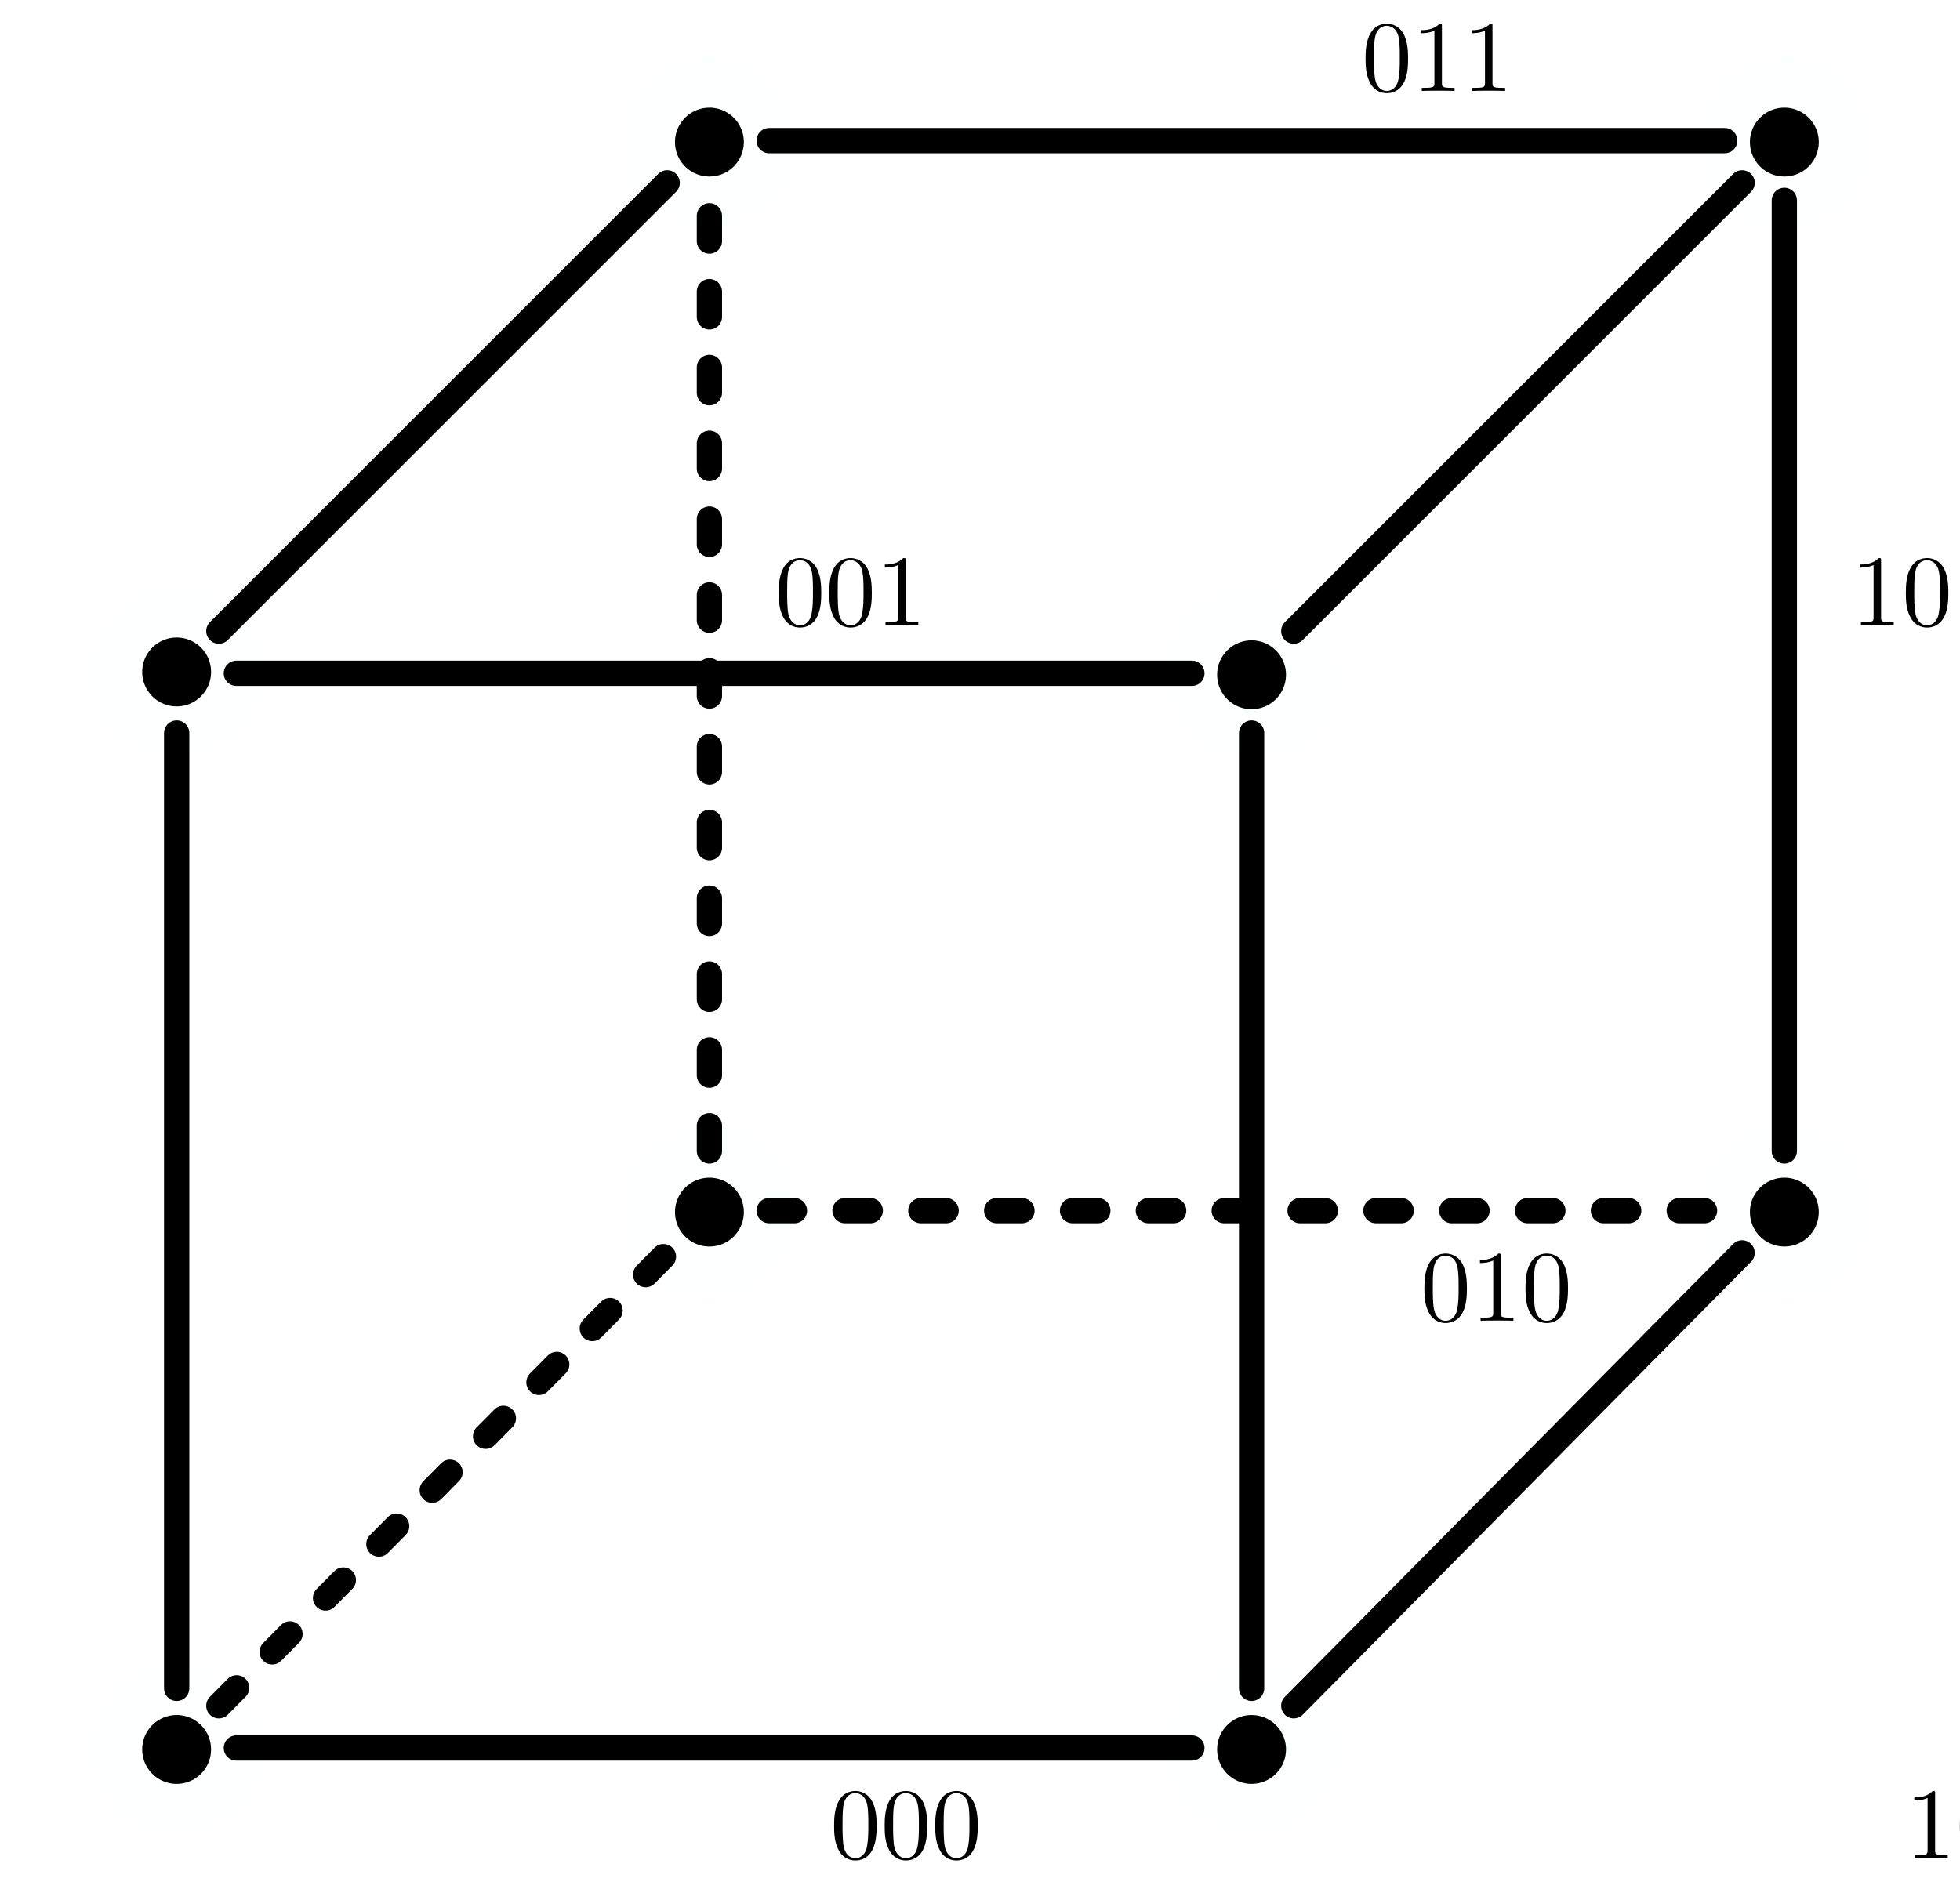
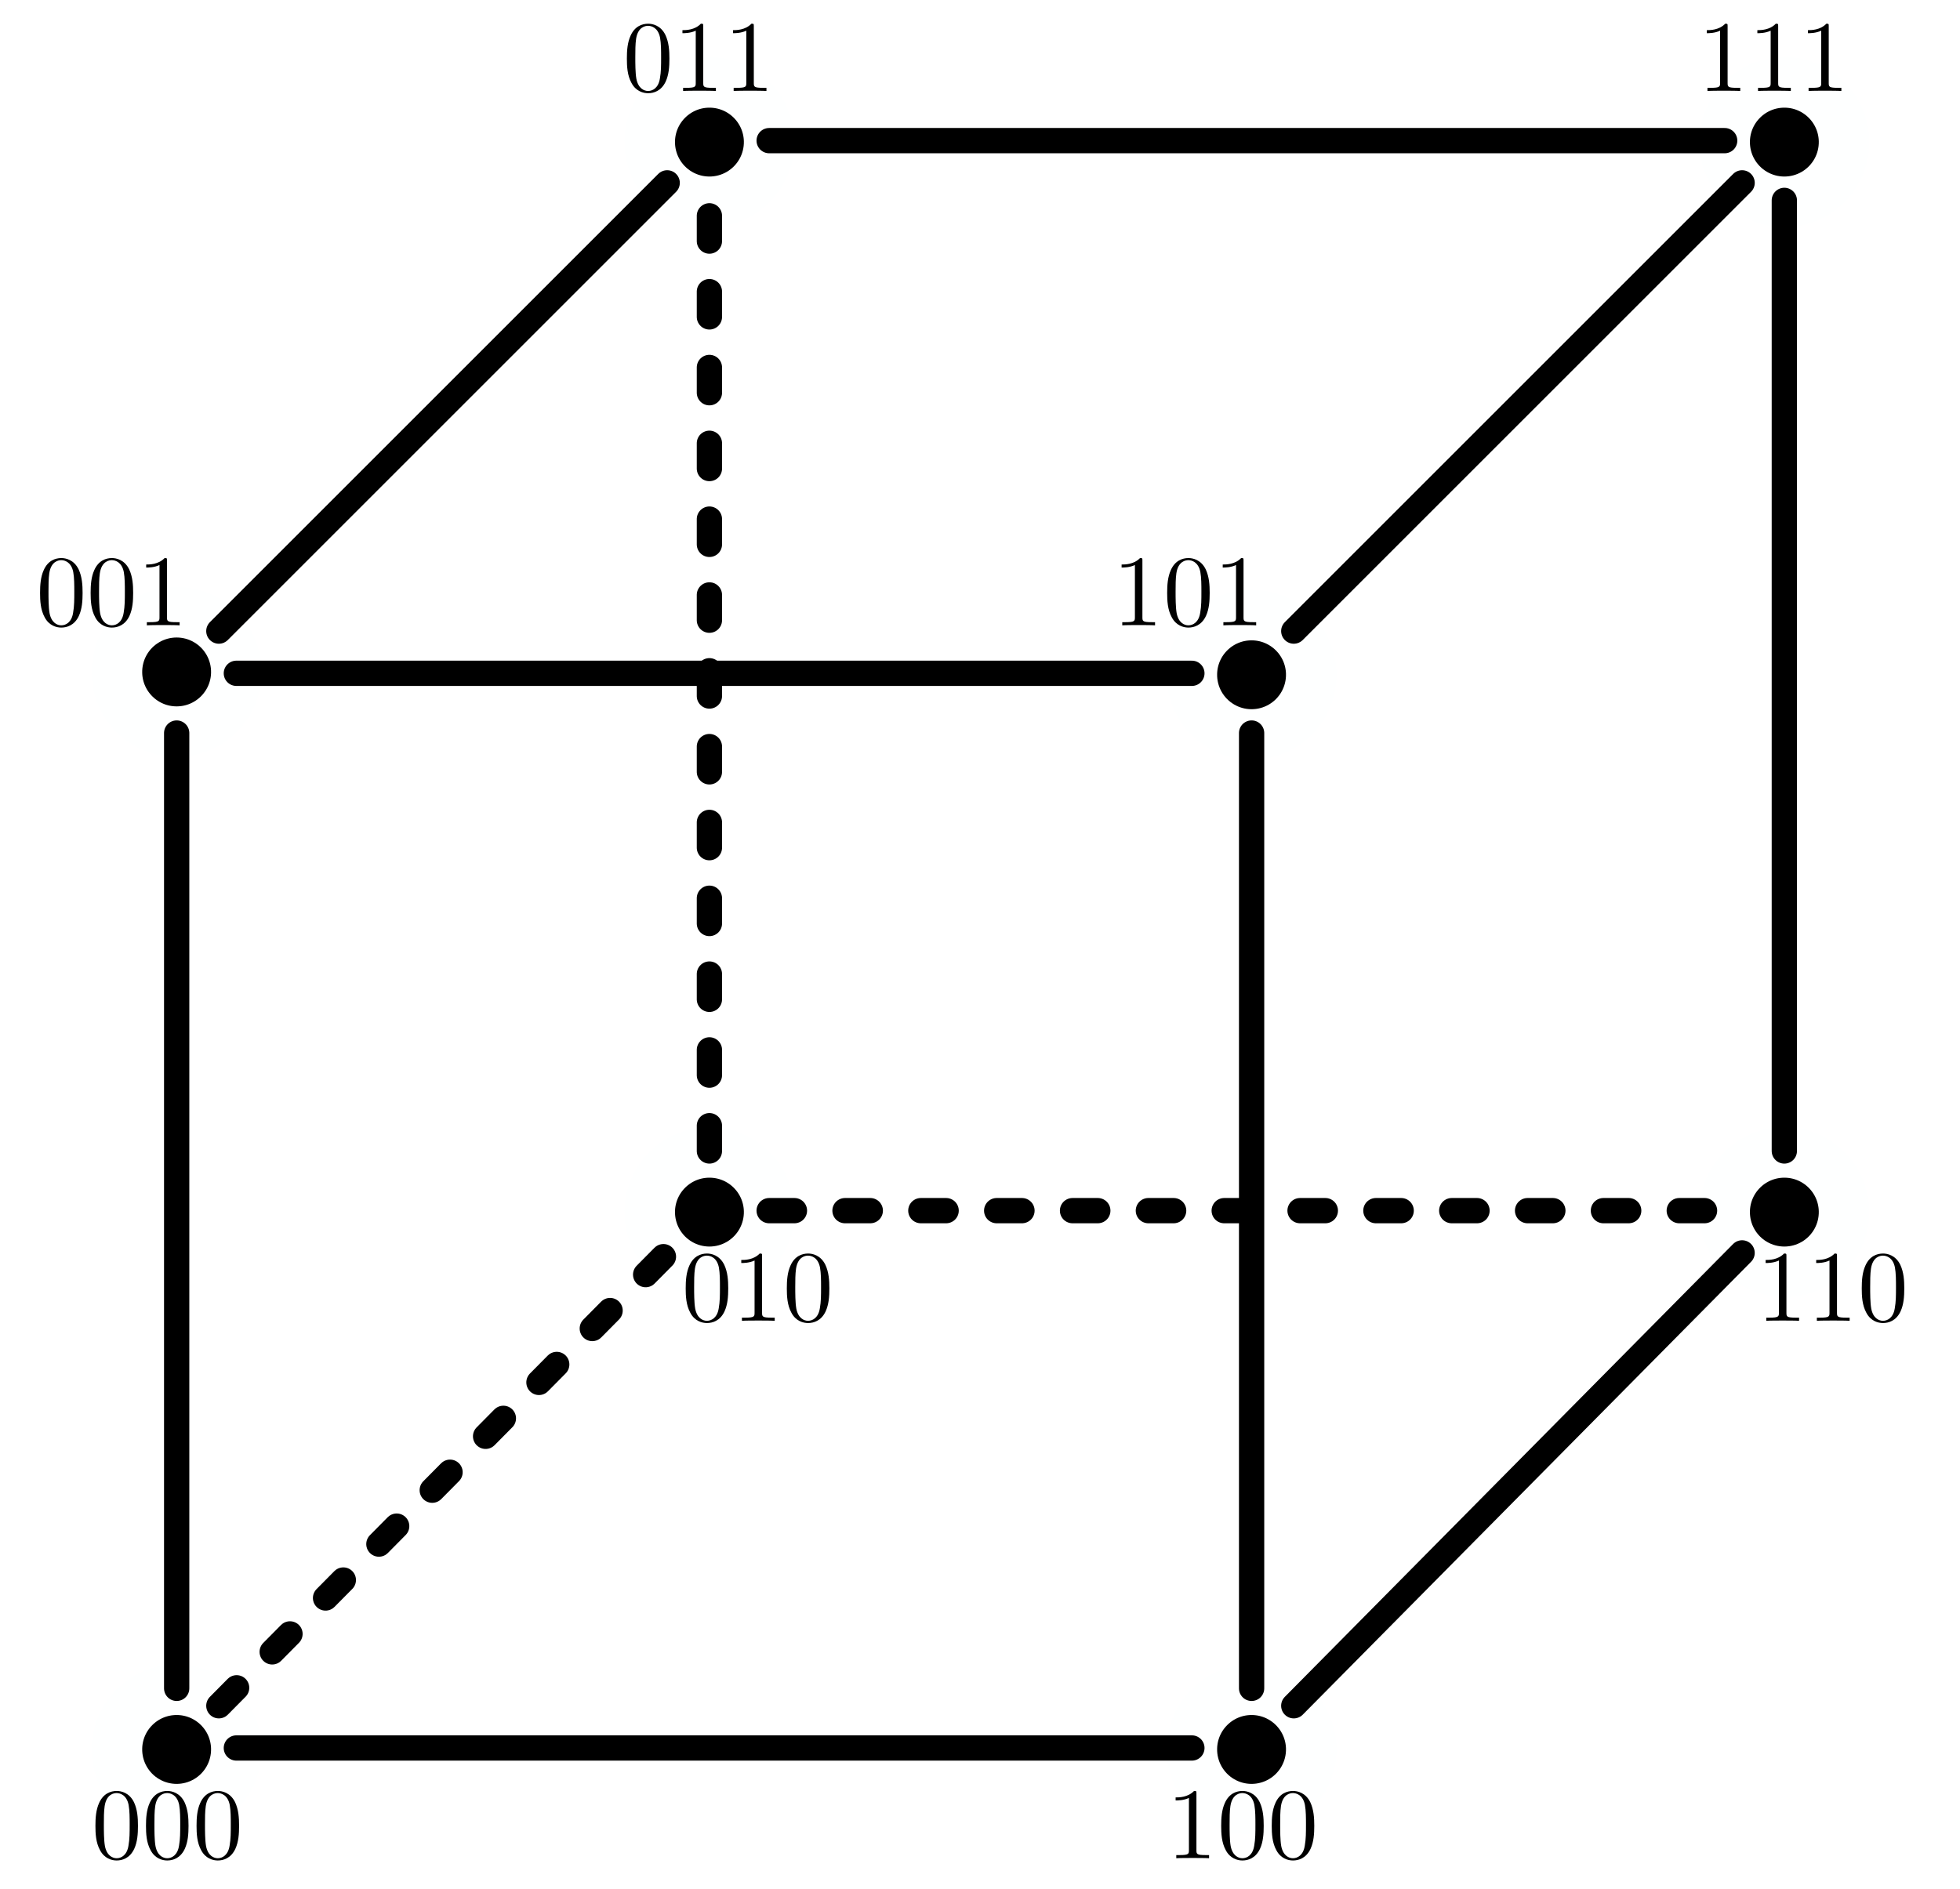
- <svg xmlns="http://www.w3.org/2000/svg" xmlns:ns1="http://schemas.microsoft.com/visio/2003/SVGExtensions/" width="3.23in" height="3.113in" viewBox="0 0 232.547 224.164" xml:space="preserve" color-interpolation-filters="sRGB" class="st5">
-   <ns1:documentProperties ns1:langID="1033" ns1:viewMarkup="false" />
+ <svg xmlns="http://www.w3.org/2000/svg" width="3.23in" height="3.113in" viewBox="0 0 232.547 224.164" xml:space="preserve" color-interpolation-filters="sRGB" class="st5">
  <style type="text/css">
	
		.st1 {fill:#000000;stroke:#feffff;stroke-width:6}
		.st2 {fill:#000000;font-family:Cambria Math;font-size:1em}
		.st3 {stroke:#000000;stroke-dasharray:3,6;stroke-linecap:round;stroke-linejoin:round;stroke-width:3}
		.st4 {stroke:#000000;stroke-linecap:round;stroke-linejoin:round;stroke-width:3}
		.st5 {fill:none;fill-rule:evenodd;font-size:12px;overflow:visible;stroke-linecap:square;stroke-miterlimit:3}
	
	</style>
-   <g ns1:mID="0" ns1:index="1" ns1:groupContext="foregroundPage">
-     <ns1:pageProperties ns1:drawingScale="0.0393701" ns1:pageScale="0.0393701" ns1:drawingUnits="24" ns1:shadowOffsetX="8.50394" ns1:shadowOffsetY="-8.50394" />
-     <g id="group66-1" transform="translate(13.8543,-9.59609)" ns1:mID="66" ns1:groupContext="group">
-       <g id="shape57-2" ns1:mID="57" ns1:groupContext="shape" transform="translate(63.2261,-63.7795)">
-         <ns1:userDefs>
-           <ns1:ud ns1:nameU="visVersion" ns1:val="VT0(15):26" />
-         </ns1:userDefs>
-         <ns1:textBlock ns1:margins="rect(4,4,4,4)" ns1:tabSpace="42.5197" />
-         <ns1:textRect cx="13.766" cy="226.551" width="28.29" height="10.63" />
+   <g>
+     <g id="group66-1" transform="translate(13.8543,-9.59609)">
+       <g id="shape57-2" transform="translate(63.2261,-63.7795)">
        <path d="M0 217.08 A7.087 7.087 0 0 1 14.17 217.08 A7.087 7.087 0 1 1 0 217.08 Z" class="st1" />
-         <text x="3.8" y="230.15" class="st2" ns1:langID="2052">
-           <ns1:paragraph ns1:horizAlign="1" />
-           <ns1:tabList />010</text>
+         <text x="3.8" y="230.15" class="st2">010</text>
      </g>
-       <g id="shape42-5" ns1:mID="42" ns1:groupContext="shape">
-         <ns1:userDefs>
-           <ns1:ud ns1:nameU="visVersion" ns1:val="VT0(15):26" />
-         </ns1:userDefs>
-         <ns1:textBlock ns1:margins="rect(4,4,4,4)" ns1:tabSpace="42.5197" />
-         <ns1:textRect cx="6.945" cy="226.56" width="29.49" height="10.63" />
+       <g id="shape42-5">
        <path d="M0 217.08 A7.087 7.087 0 0 1 14.17 217.08 A7.087 7.087 0 1 1 0 217.08 Z" class="st1" />
-         <text x="-3.02" y="230.16" class="st2" ns1:langID="2052">
-           <ns1:paragraph ns1:horizAlign="1" />
-           <ns1:tabList />000</text>
+         <text x="-3.02" y="230.16" class="st2">000</text>
      </g>
-       <g id="shape43-8" ns1:mID="43" ns1:groupContext="shape" transform="translate(127.559,5.68434E-014)">
-         <ns1:userDefs>
-           <ns1:ud ns1:nameU="visVersion" ns1:val="VT0(15):26" />
-         </ns1:userDefs>
-         <ns1:textBlock ns1:margins="rect(4,4,4,4)" ns1:tabSpace="42.5197" />
-         <ns1:textRect cx="6.978" cy="226.56" width="29.42" height="10.63" />
+       <g id="shape43-8" transform="translate(127.559,5.68434E-014)">
        <path d="M0 217.08 A7.087 7.087 0 0 1 14.17 217.08 A7.087 7.087 0 1 1 0 217.08 Z" class="st1" />
-         <text x="-2.99" y="230.16" class="st2" ns1:langID="2052">
-           <ns1:paragraph ns1:horizAlign="1" />
-           <ns1:tabList />100</text>
+         <text x="-2.99" y="230.16" class="st2">100</text>
      </g>
-       <g id="shape61-11" ns1:mID="61" ns1:groupContext="shape" transform="translate(190.785,-63.7795)">
-         <ns1:userDefs>
-           <ns1:ud ns1:nameU="visVersion" ns1:val="VT0(15):26" />
-         </ns1:userDefs>
-         <ns1:textBlock ns1:margins="rect(4,4,4,4)" ns1:tabSpace="42.5197" />
-         <ns1:textRect cx="13.766" cy="226.551" width="28.29" height="10.63" />
+       <g id="shape61-11" transform="translate(190.785,-63.7795)">
        <path d="M0 217.08 A7.087 7.087 0 0 1 14.17 217.08 A7.087 7.087 0 1 1 0 217.08 Z" class="st1" />
-         <text x="3.8" y="230.15" class="st2" ns1:langID="2052">
-           <ns1:paragraph ns1:horizAlign="1" />
-           <ns1:tabList />110</text>
+         <text x="3.8" y="230.15" class="st2">110</text>
      </g>
-       <g id="shape58-14" ns1:mID="58" ns1:groupContext="shape" transform="translate(190.785,-190.785)">
-         <ns1:userDefs>
-           <ns1:ud ns1:nameU="visVersion" ns1:val="VT0(15):26" />
-         </ns1:userDefs>
-         <ns1:textBlock ns1:margins="rect(4,4,4,4)" ns1:tabSpace="42.5197" />
-         <ns1:textRect cx="6.79" cy="207.581" width="28.07" height="10.63" />
+       <g id="shape58-14" transform="translate(190.785,-190.785)">
        <path d="M0 217.08 A7.087 7.087 0 0 1 14.17 217.08 A7.087 7.087 0 1 1 0 217.08 Z" class="st1" />
-         <text x="-3.18" y="211.18" class="st2" ns1:langID="2052">
-           <ns1:paragraph ns1:horizAlign="1" />
-           <ns1:tabList />111</text>
+         <text x="-3.18" y="211.18" class="st2">111</text>
      </g>
-       <g id="shape41-17" ns1:mID="41" ns1:groupContext="shape" transform="translate(127.559,-127.559)">
-         <ns1:userDefs>
-           <ns1:ud ns1:nameU="visVersion" ns1:val="VT0(15):26" />
-         </ns1:userDefs>
-         <ns1:textBlock ns1:margins="rect(4,4,4,4)" ns1:tabSpace="42.5197" />
-         <ns1:textRect cx="0.567" cy="207.78" width="28.07" height="10.63" />
+       <g id="shape41-17" transform="translate(127.559,-127.559)">
        <path d="M0 217.08 A7.087 7.087 0 0 1 14.17 217.08 A7.087 7.087 0 1 1 0 217.08 Z" class="st1" />
-         <text x="-9.4" y="211.38" class="st2" ns1:langID="2052">
-           <ns1:paragraph ns1:horizAlign="1" />
-           <ns1:tabList />101</text>
+         <text x="-9.4" y="211.38" class="st2">101</text>
      </g>
-       <g id="shape40-20" ns1:mID="40" ns1:groupContext="shape" transform="translate(4.79616E-014,-127.559)">
-         <ns1:userDefs>
-           <ns1:ud ns1:nameU="visVersion" ns1:val="VT0(15):26" />
-         </ns1:userDefs>
-         <ns1:textBlock ns1:margins="rect(4,4,4,4)" ns1:tabSpace="42.5197" />
-         <ns1:textRect cx="0.372" cy="207.78" width="28.46" height="10.63" />
+       <g id="shape40-20" transform="translate(4.79616E-014,-127.559)">
        <path d="M0 217.08 A7.087 7.087 0 1 1 14.17 217.08 A7.087 7.087 0 0 1 0 217.08 Z" class="st1" />
-         <text x="-9.59" y="211.38" class="st2" ns1:langID="2052">
-           <ns1:paragraph ns1:horizAlign="1" />
-           <ns1:tabList />001</text>
+         <text x="-9.59" y="211.38" class="st2">001</text>
      </g>
-       <g id="shape56-23" ns1:mID="56" ns1:groupContext="shape" transform="translate(63.2261,-190.785)">
-         <ns1:userDefs>
-           <ns1:ud ns1:nameU="visVersion" ns1:val="VT0(15):26" />
-         </ns1:userDefs>
-         <ns1:textBlock ns1:margins="rect(4,4,4,4)" ns1:tabSpace="42.5197" />
-         <ns1:textRect cx="6.79" cy="207.581" width="28.07" height="10.63" />
+       <g id="shape56-23" transform="translate(63.2261,-190.785)">
        <path d="M0 217.08 A7.087 7.087 0 0 1 14.17 217.08 A7.087 7.087 0 1 1 0 217.08 Z" class="st1" />
-         <text x="-3.18" y="211.18" class="st2" ns1:langID="2052">
-           <ns1:paragraph ns1:horizAlign="1" />
-           <ns1:tabList />011</text>
+         <text x="-3.18" y="211.18" class="st2">011</text>
      </g>
-       <g id="shape55-26" ns1:mID="55" ns1:groupContext="shape" transform="translate(-153.851,146.211) rotate(-90)">
+       <g id="shape55-26" transform="translate(-153.851,146.211) rotate(-90)">
        <path d="M0 224.16 L112.83 224.16" class="st3" />
      </g>
-       <g id="shape52-29" ns1:mID="52" ns1:groupContext="shape" transform="translate(-147.228,54.3801) rotate(-45.2965)">
+       <g id="shape52-29" transform="translate(-147.228,54.3801) rotate(-45.2965)">
        <path d="M0 224.16 L75.63 224.16" class="st3" />
      </g>
-       <g id="shape63-32" ns1:mID="63" ns1:groupContext="shape" transform="translate(77.3993,-70.8661)">
+       <g id="shape63-32" transform="translate(77.3993,-70.8661)">
        <path d="M0 224.16 L113.39 224.16" class="st3" />
      </g>
-       <g id="shape44-35" ns1:mID="44" ns1:groupContext="shape" transform="translate(14.1732,-134.646)">
+       <g id="shape44-35" transform="translate(14.1732,-134.646)">
        <path d="M0 224.16 L113.39 224.16" class="st4" />
      </g>
-       <g id="shape54-38" ns1:mID="54" ns1:groupContext="shape" transform="translate(-146.41,-74.0013) rotate(-45)">
+       <g id="shape54-38" transform="translate(-146.41,-74.0013) rotate(-45)">
        <path d="M0 224.16 L75.24 224.16" class="st4" />
      </g>
-       <g id="shape59-41" ns1:mID="59" ns1:groupContext="shape" transform="translate(-18.8504,-74.0013) rotate(-45)">
+       <g id="shape59-41" transform="translate(-18.8504,-74.0013) rotate(-45)">
        <path d="M0 224.16 L75.24 224.16" class="st4" />
      </g>
-       <g id="shape53-44" ns1:mID="53" ns1:groupContext="shape" transform="translate(77.3993,-197.872)">
+       <g id="shape53-44" transform="translate(77.3993,-197.872)">
        <path d="M0 224.16 L113.39 224.16" class="st4" />
      </g>
-       <g id="shape62-47" ns1:mID="62" ns1:groupContext="shape" transform="translate(-26.2921,146.211) rotate(-90)">
+       <g id="shape62-47" transform="translate(-26.2921,146.211) rotate(-90)">
        <path d="M0 224.16 L112.83 224.16" class="st4" />
      </g>
-       <g id="shape47-50" ns1:mID="47" ns1:groupContext="shape" transform="translate(358.81,96.6048) rotate(90)">
+       <g id="shape47-50" transform="translate(358.81,96.6048) rotate(90)">
        <path d="M0 224.16 L113.39 224.16" class="st4" />
      </g>
-       <g id="shape60-53" ns1:mID="60" ns1:groupContext="shape" transform="translate(-19.6685,54.3801) rotate(-45.2965)">
+       <g id="shape60-53" transform="translate(-19.6685,54.3801) rotate(-45.2965)">
        <path d="M0 224.16 L75.63 224.16" class="st4" />
      </g>
-       <g id="shape46-56" ns1:mID="46" ns1:groupContext="shape" transform="translate(14.1732,-7.08661)">
+       <g id="shape46-56" transform="translate(14.1732,-7.08661)">
        <path d="M0 224.16 L113.39 224.16" class="st4" />
      </g>
-       <g id="shape45-59" ns1:mID="45" ns1:groupContext="shape" transform="translate(231.25,96.6048) rotate(90)">
+       <g id="shape45-59" transform="translate(231.25,96.6048) rotate(90)">
        <path d="M0 224.16 L113.39 224.16" class="st4" />
      </g>
    </g>
  </g>
</svg>
